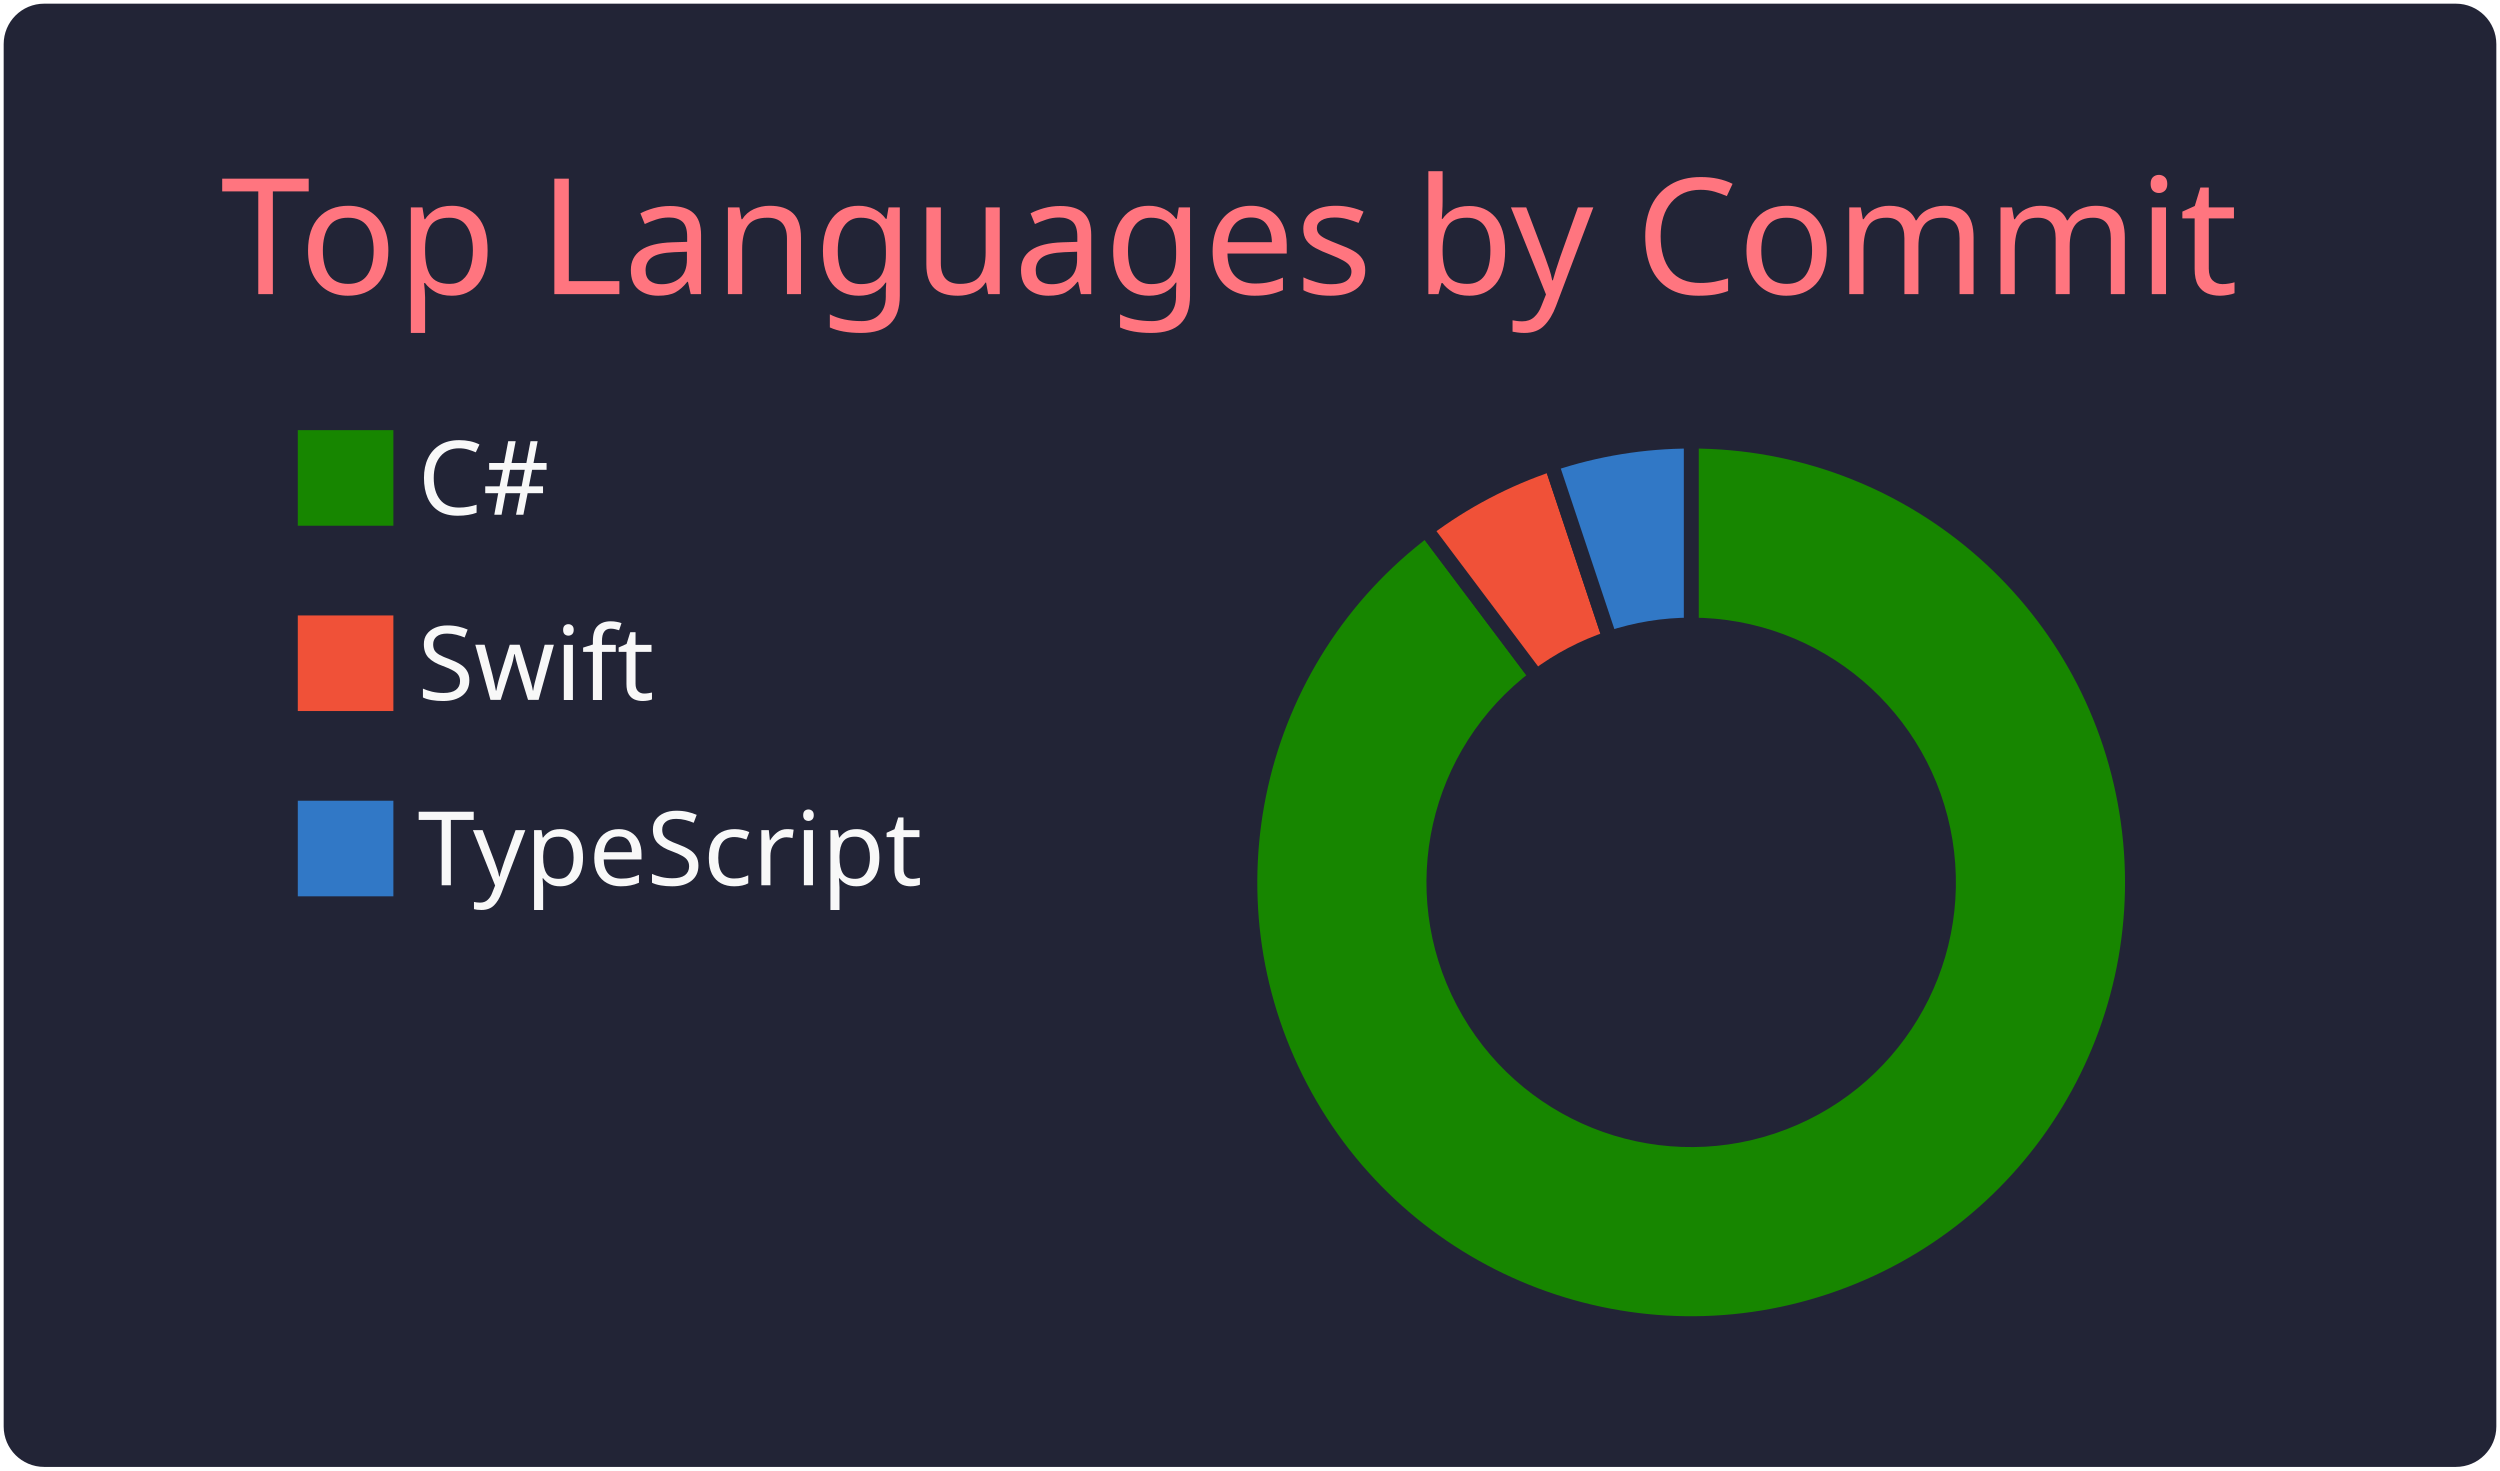
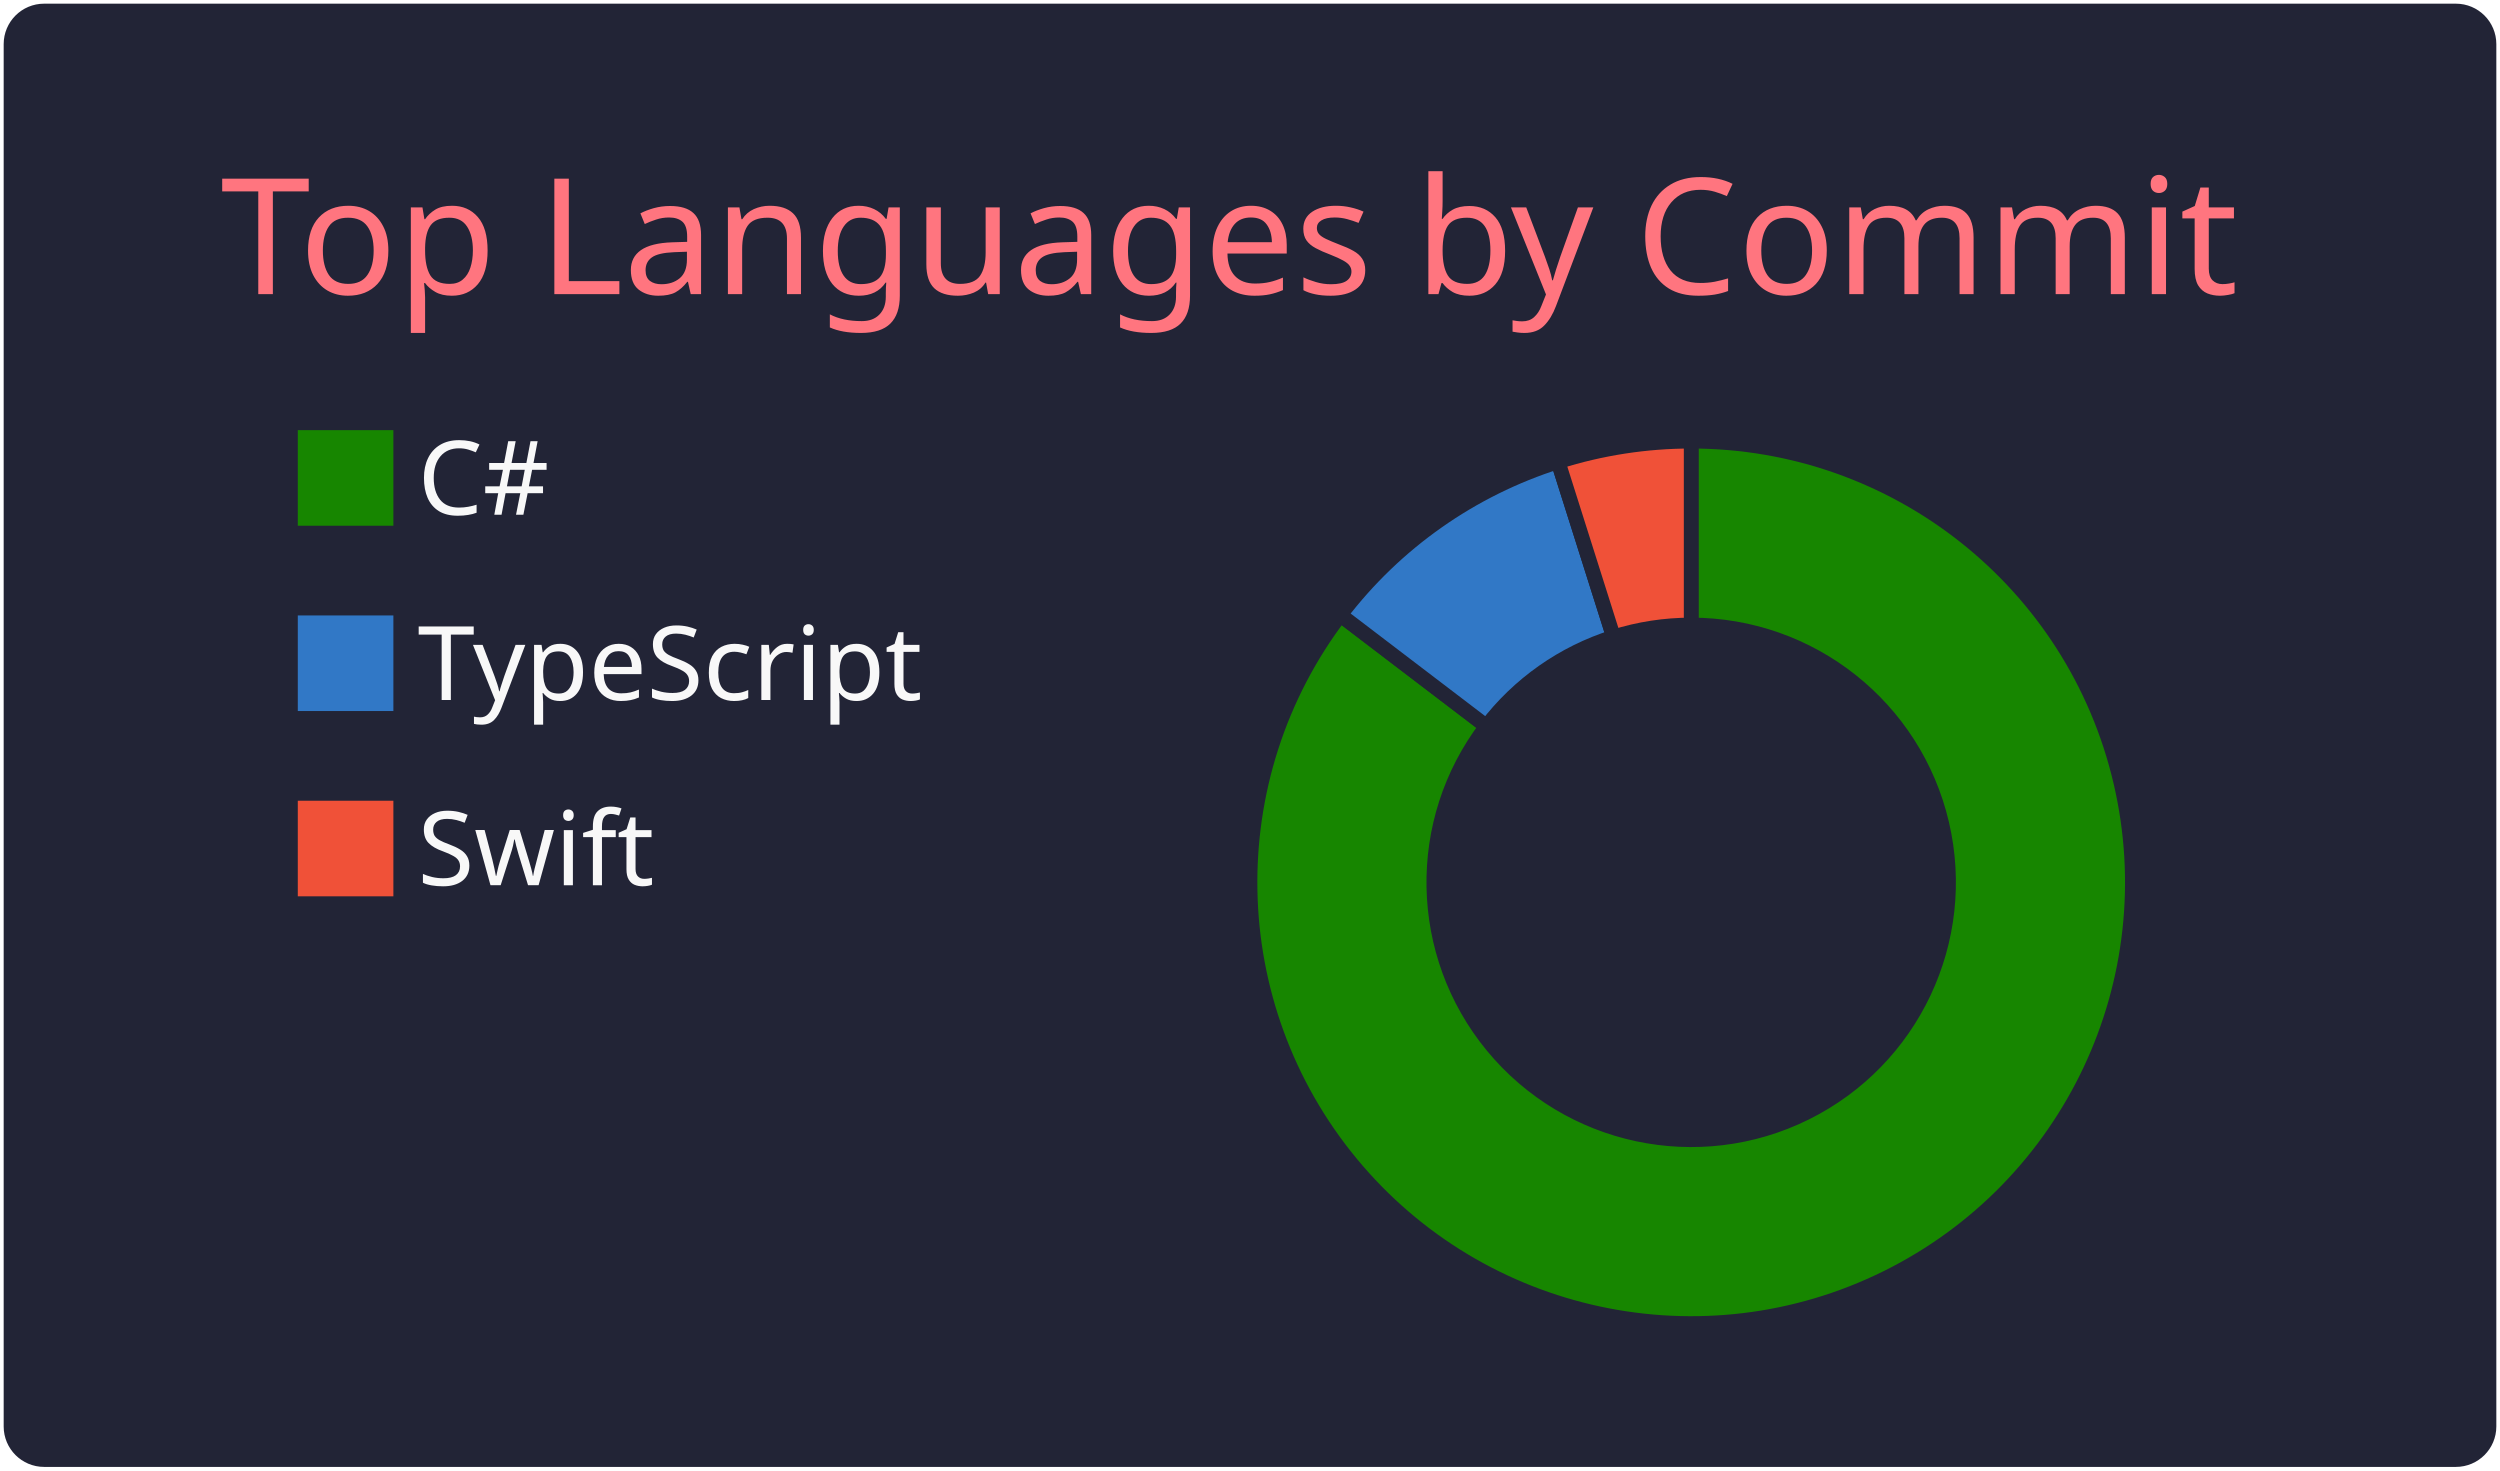
<svg xmlns="http://www.w3.org/2000/svg" width="340" height="200" viewBox="0 0 340 200">
  <style>* {
          font-family: 'Segoe UI', Ubuntu, "Helvetica Neue", Sans-Serif
        }</style>
  <rect x="1" y="1" rx="5" ry="5" height="99%" width="99.412%" stroke="#222436" stroke-width="1" fill="#222436" stroke-opacity="1" />
  <text x="30" y="40" style="font-size: 22px; fill: #ff757f;">Top Languages by Commit</text>
  <g transform="translate(0,40)">
    <g transform="translate(40,0)">
      <rect y="18" width="14" height="14" fill="#178600" stroke="#222436" style="stroke-width: 1px;" />
-       <rect y="43.2" width="14" height="14" fill="#F05138" stroke="#222436" style="stroke-width: 1px;" />
-       <rect y="68.4" width="14" height="14" fill="#3178c6" stroke="#222436" style="stroke-width: 1px;" />
+       <rect y="43.2" width="14" height="14" fill="#3178c6" stroke="#222436" style="stroke-width: 1px;" />
+       <rect y="68.4" width="14" height="14" fill="#F05138" stroke="#222436" style="stroke-width: 1px;" />
      <text x="16.8" y="30" style="fill: #f8f8f8; font-size: 14px;">C#</text>
-       <text x="16.8" y="55.2" style="fill: #f8f8f8; font-size: 14px;">Swift</text>
-       <text x="16.8" y="80.4" style="fill: #f8f8f8; font-size: 14px;">TypeScript</text>
+       <text x="16.8" y="55.2" style="fill: #f8f8f8; font-size: 14px;">TypeScript</text>
+       <text x="16.8" y="80.4" style="fill: #f8f8f8; font-size: 14px;">Swift</text>
    </g>
    <g transform="translate( 230, 80 )">
      <g class="arc">
-         <path d="M3.67394039744206e-15,-60A60,60,0,1,1,-36.045,-47.967L-21.026,-27.98A35,35,0,1,0,2.1431318985078682e-15,-35Z" style="fill: #178600; stroke-width: 2px;" stroke="#222436" />
+         <path d="M3.67394039744206e-15,-60A60,60,0,1,1,-47.718,-36.374L-27.835,-21.218A35,35,0,1,0,2.1431318985078682e-15,-35Z" style="fill: #178600; stroke-width: 2px;" stroke="#222436" />
      </g>
      <g class="arc">
-         <path d="M-36.045,-47.967A60,60,0,0,1,-19,-56.912L-11.083,-33.199A35,35,0,0,0,-21.026,-27.98Z" style="fill: #F05138; stroke-width: 2px;" stroke="#222436" />
+         <path d="M-47.718,-36.374A60,60,0,0,1,-18.103,-57.204L-10.56,-33.369A35,35,0,0,0,-27.835,-21.218Z" style="fill: #3178c6; stroke-width: 2px;" stroke="#222436" />
      </g>
      <g class="arc">
-         <path d="M-19,-56.912A60,60,0,0,1,-1.1021821192326178e-14,-60L-6.429395695523604e-15,-35A35,35,0,0,0,-11.083,-33.199Z" style="fill: #3178c6; stroke-width: 2px;" stroke="#222436" />
+         <path d="M-18.103,-57.204A60,60,0,0,1,4.226888398968133e-14,-60L2.4656848993980778e-14,-35A35,35,0,0,0,-10.56,-33.369Z" style="fill: #F05138; stroke-width: 2px;" stroke="#222436" />
      </g>
    </g>
  </g>
</svg>
